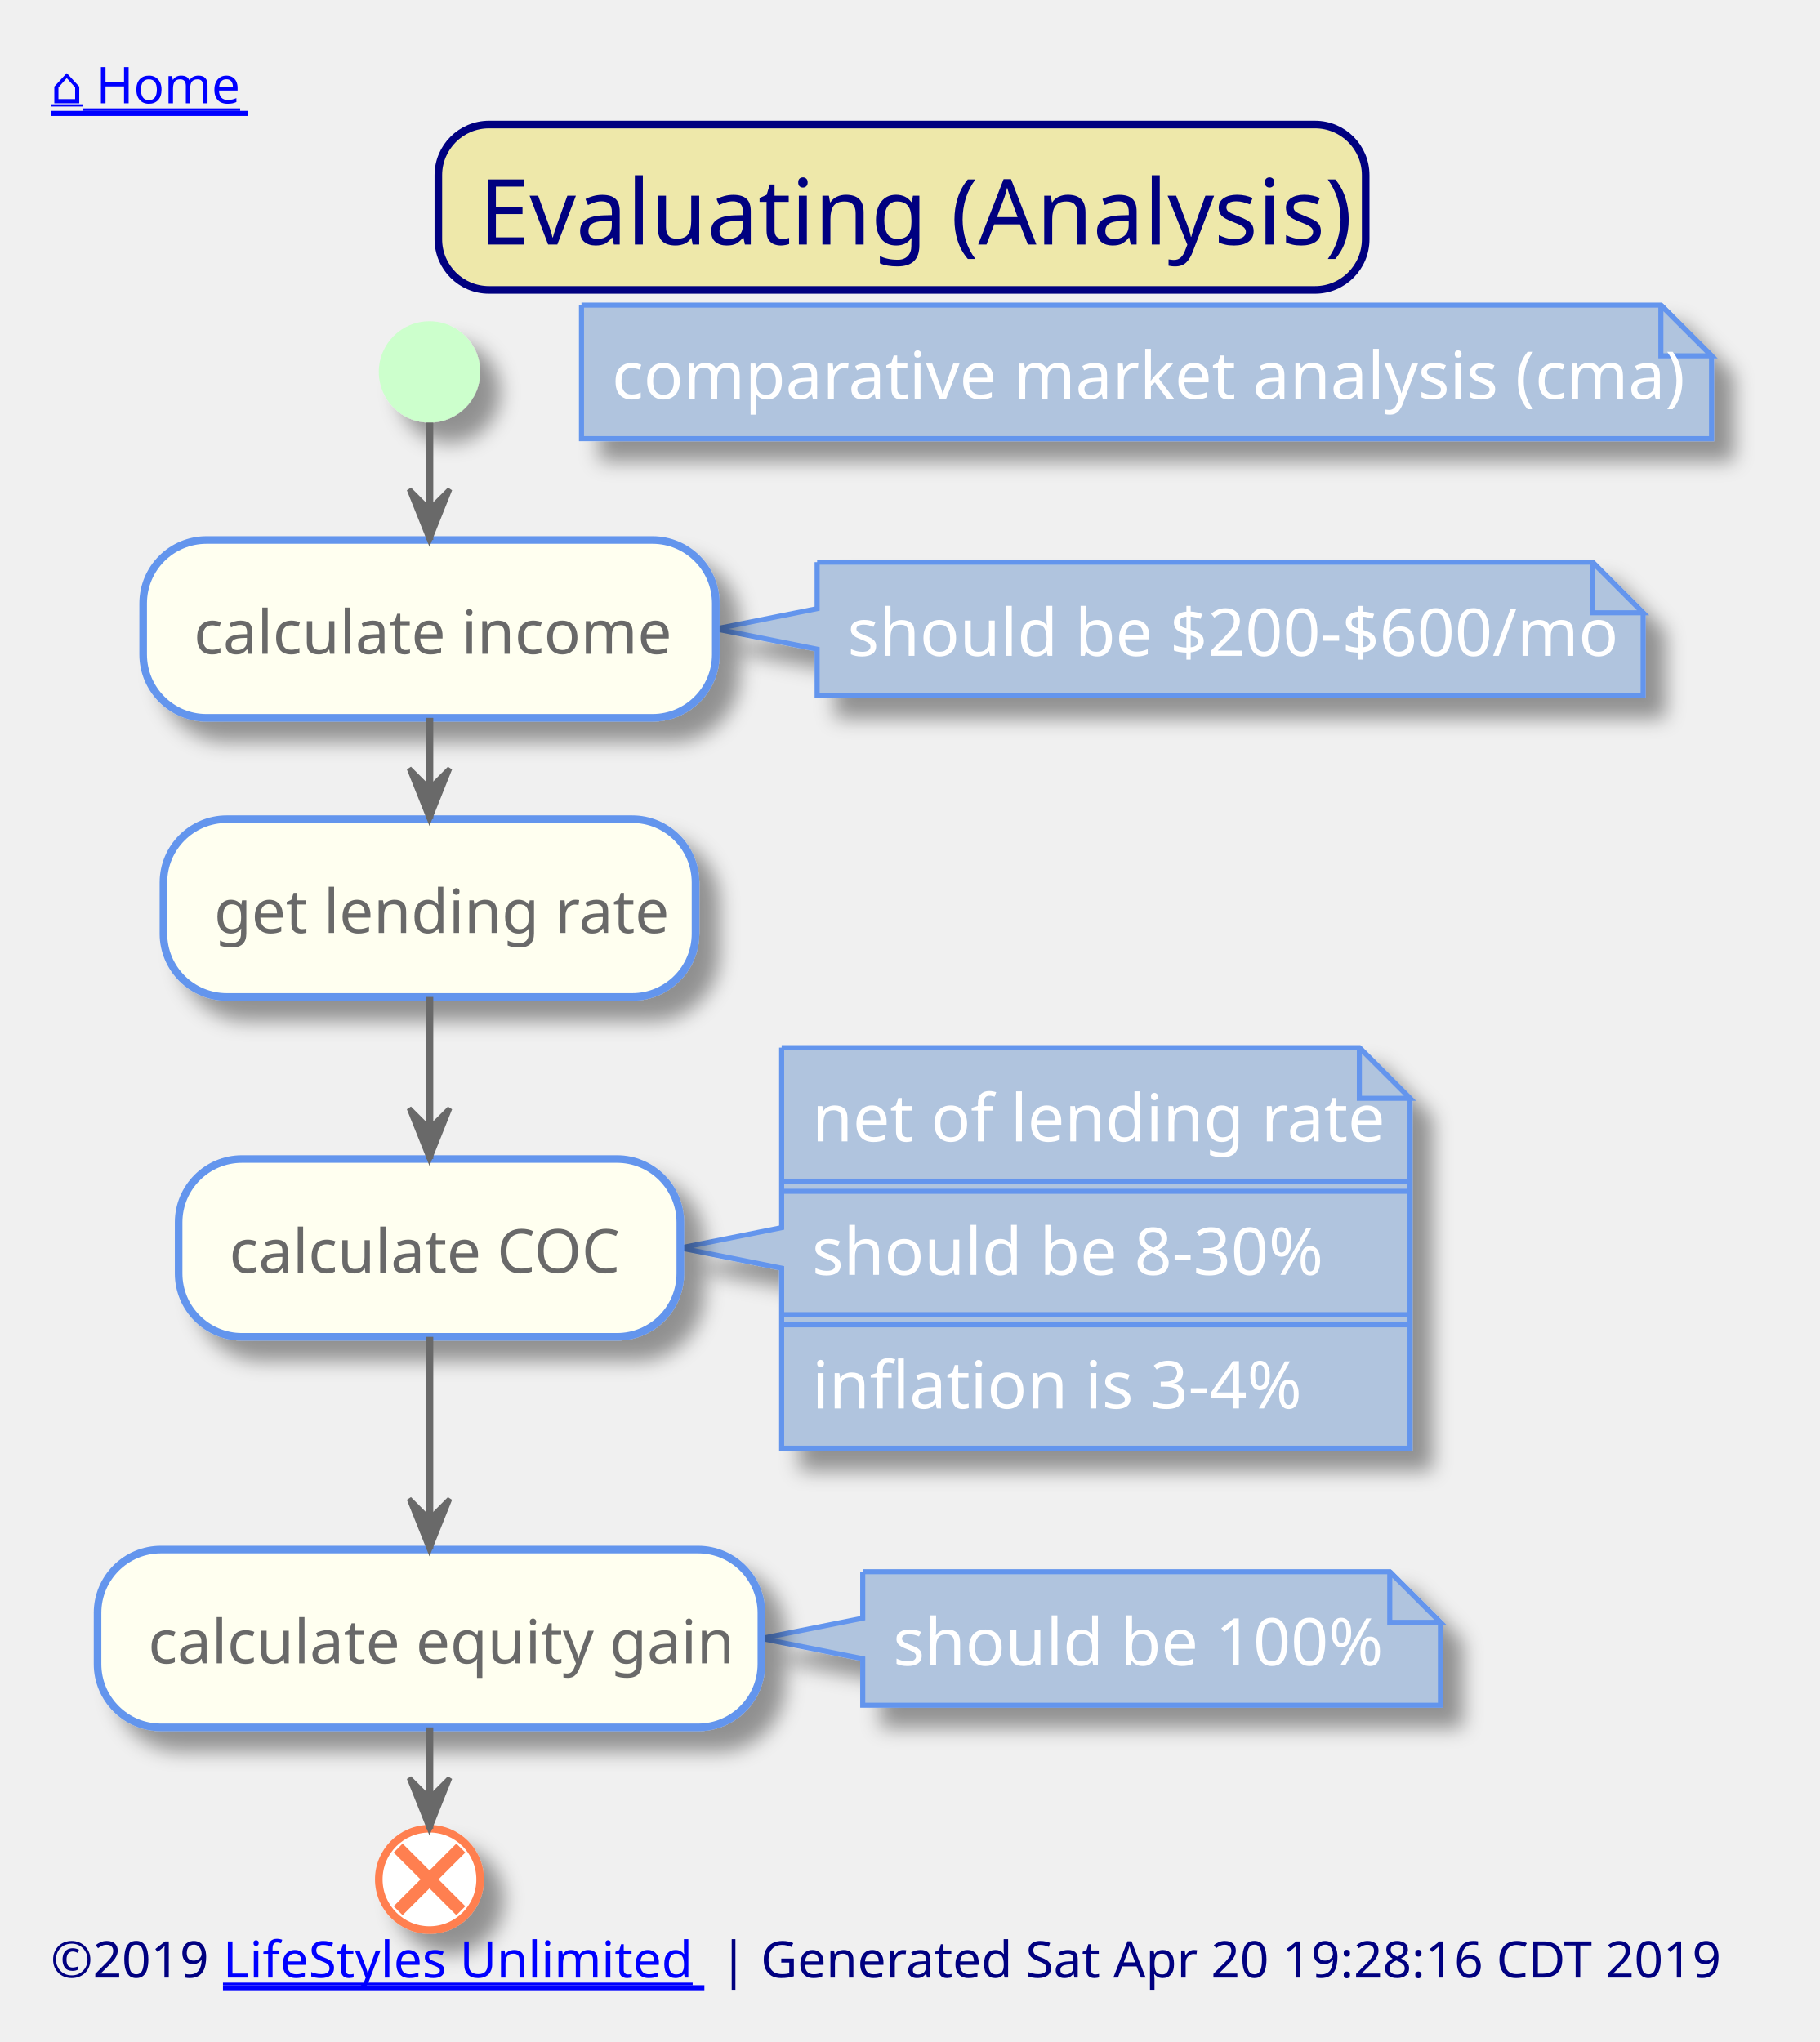
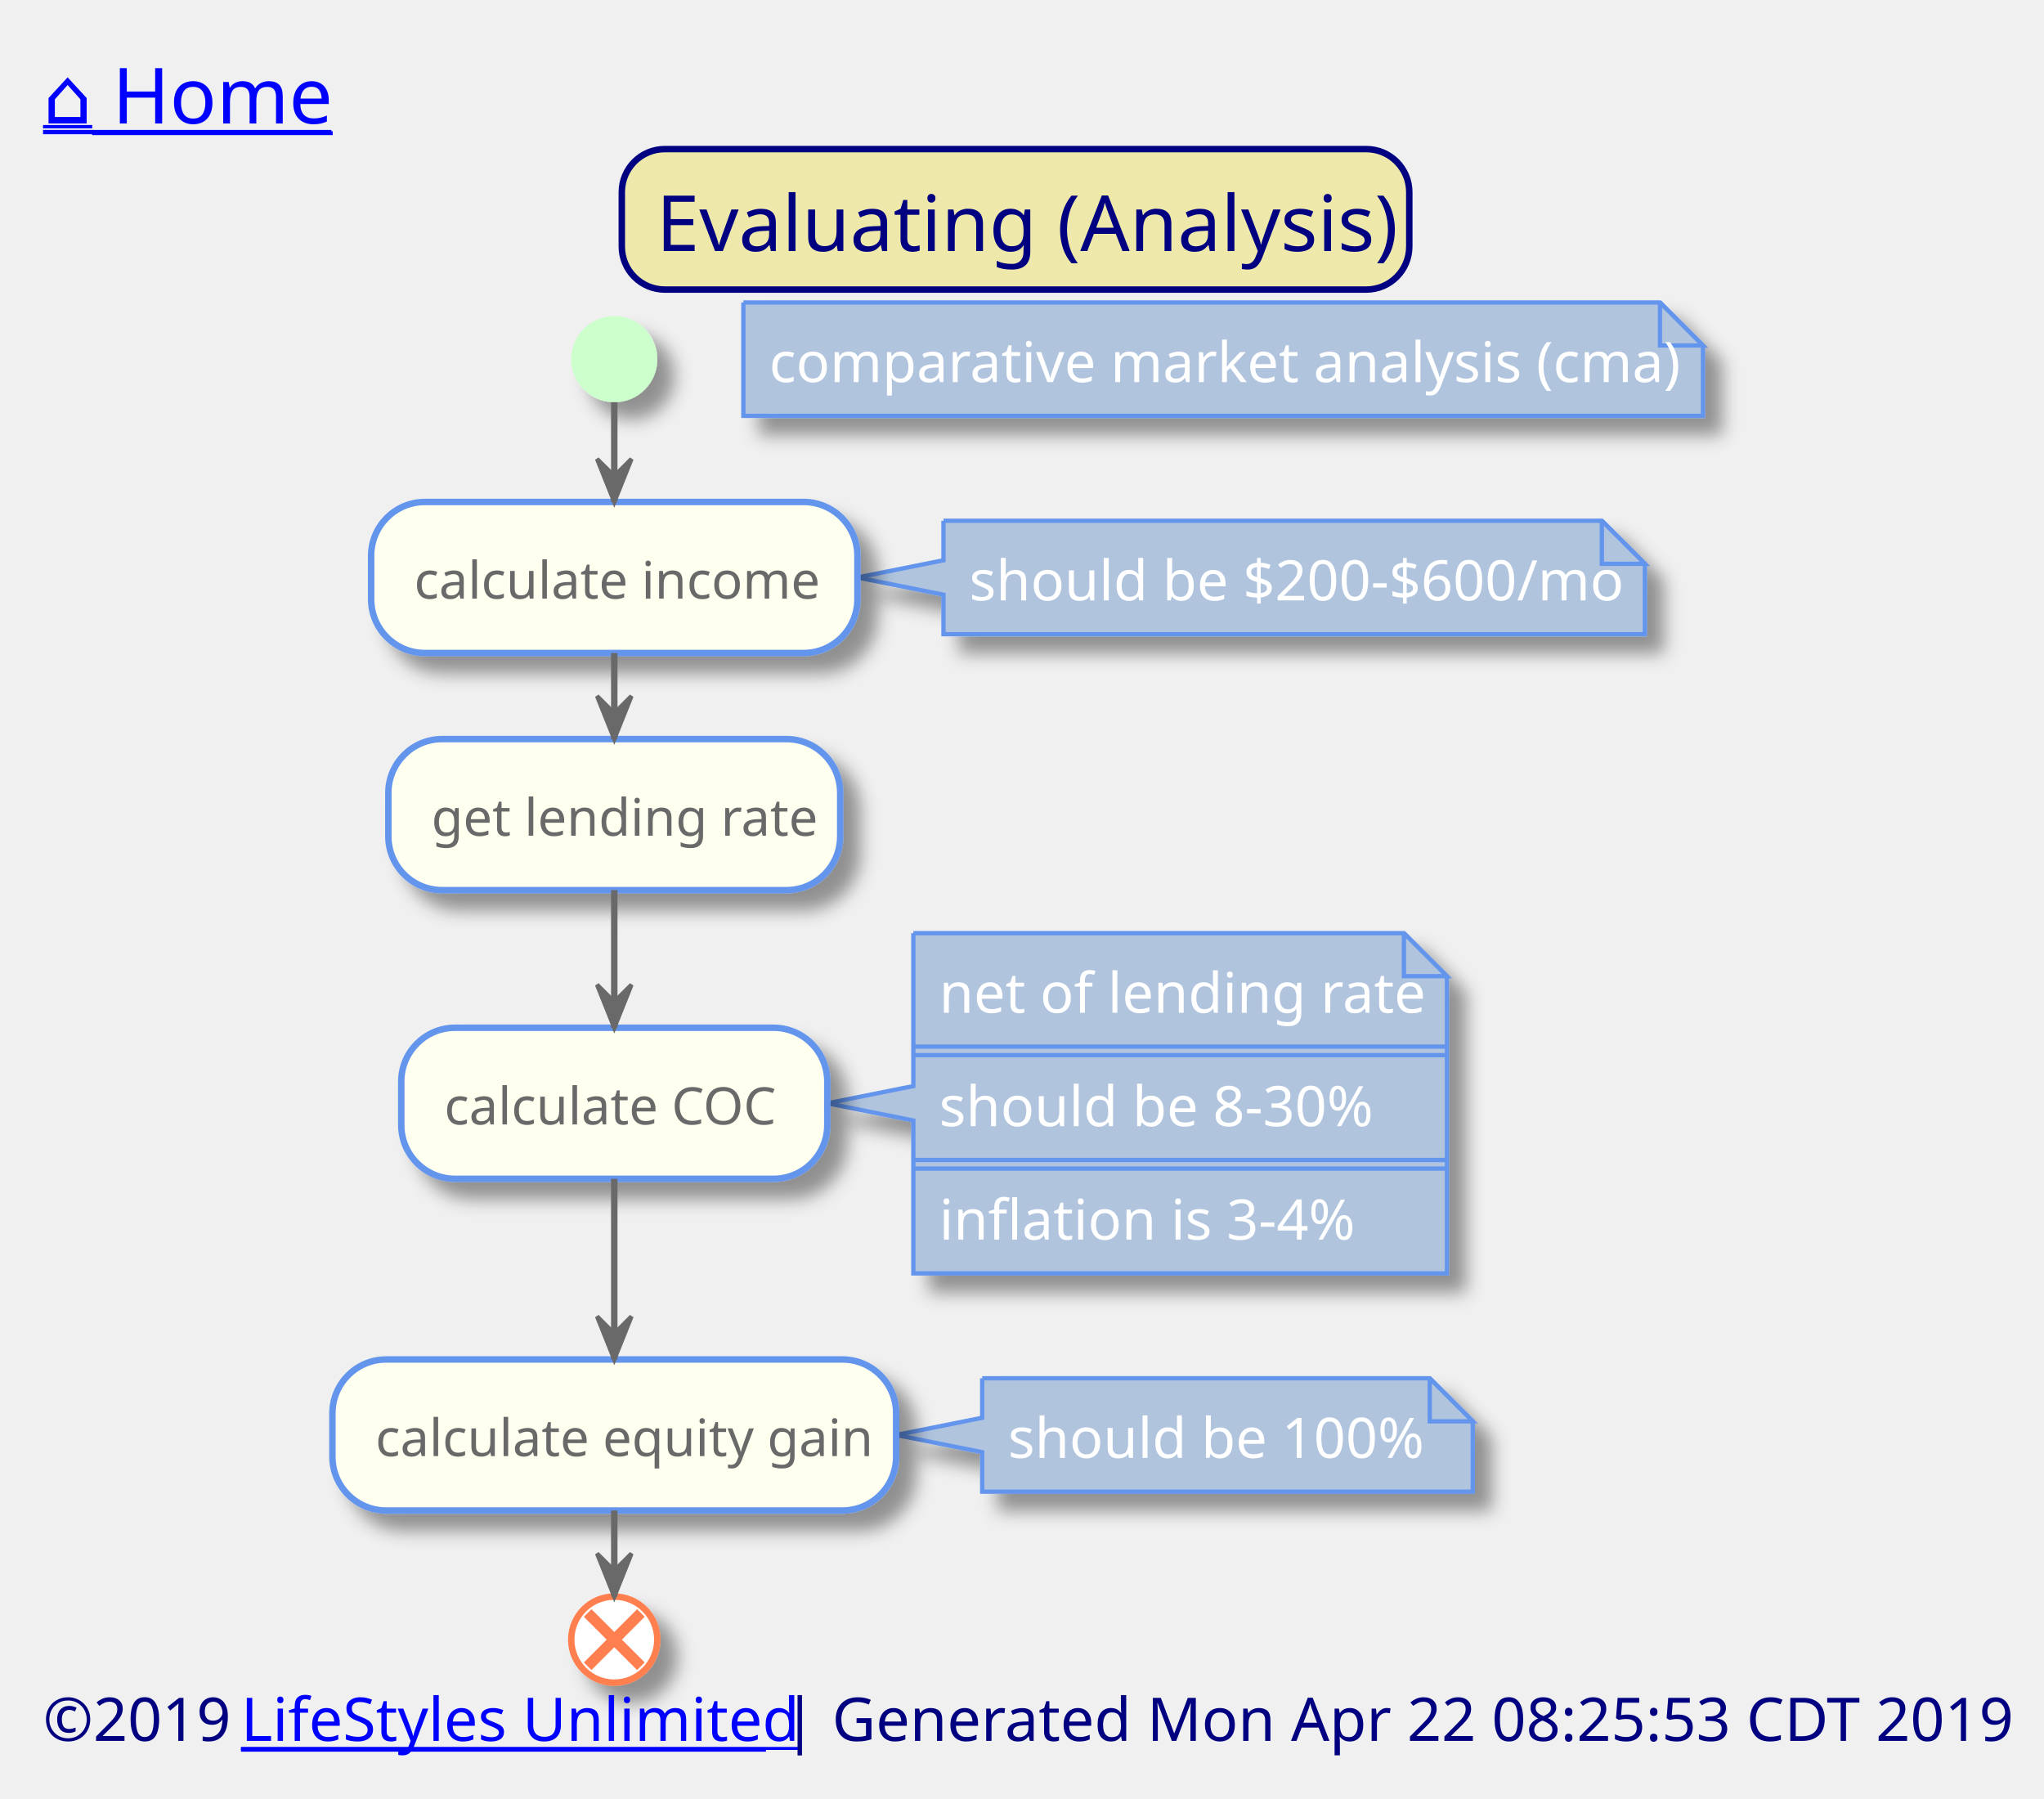
- <svg xmlns="http://www.w3.org/2000/svg" xmlns:xlink="http://www.w3.org/1999/xlink" contentScriptType="application/ecmascript" contentStyleType="text/css" height="403px" preserveAspectRatio="none" style="width:359px;height:403px;" version="1.1" viewBox="0 0 359 403" width="359px" zoomAndPan="magnify">
+ <svg xmlns="http://www.w3.org/2000/svg" xmlns:xlink="http://www.w3.org/1999/xlink" contentScriptType="application/ecmascript" contentStyleType="text/css" height="418px" preserveAspectRatio="none" style="width:475px;height:418px;" version="1.1" viewBox="0 0 475 418" width="475px" zoomAndPan="magnify">
  <defs>
    <style type="text/css">path:hover { stroke: #0000FF !important;}</style>
-     <filter height="300%" id="f1nk8cta0t9dd7" width="300%" x="-1" y="-1">
+     <filter height="300%" id="fzzydy6i2rh3a" width="300%" x="-1" y="-1">
      <feGaussianBlur result="blurOut" stdDeviation="2.0" />
      <feColorMatrix in="blurOut" result="blurOut2" type="matrix" values="0 0 0 0 0 0 0 0 0 0 0 0 0 0 0 0 0 0 .4 0" />
      <feOffset dx="4.0" dy="4.0" in="blurOut2" result="blurOut3" />
      <feBlend in="SourceGraphic" in2="blurOut3" mode="normal" />
    </filter>
  </defs>
  <g>
    <a target="_top" xlink:actuate="onRequest" xlink:href="../index.svg" xlink:show="new" xlink:title="../index.svg" xlink:type="simple">
-       <text fill="#0000FF" font-family="sans-serif" font-size="10" lengthAdjust="spacingAndGlyphs" text-decoration="underline" textLength="39" x="10" y="20.381">⌂ Home</text>
-       <line style="stroke: #0000FF; stroke-width: 1.0;" x1="10" x2="49" y1="22.381" y2="22.381" />
+       <text fill="#0000FF" font-family="sans-serif" font-size="18" lengthAdjust="spacingAndGlyphs" text-decoration="underline" textLength="67" x="10" y="28.686">⌂ Home</text>
+       <line style="stroke: #0000FF; stroke-width: 1.0;" x1="10" x2="77" y1="30.686" y2="30.686" />
    </a>
-     <rect fill="#EEE8AA" height="32.641" rx="10" ry="10" style="stroke: #000080; stroke-width: 1.5;" width="183" x="86.5" y="24.578" />
-     <text fill="#000080" font-family="sans-serif" font-size="18" lengthAdjust="spacingAndGlyphs" textLength="167" x="94.5" y="48.264">Evaluating (Analysis)</text>
-     <path d="M114.75,60.219 L114.75,86.57 L337.75,86.57 L337.75,70.219 L327.75,60.219 L114.75,60.219 " fill="#B0C4DE" filter="url(#f1nk8cta0t9dd7)" style="stroke: #6495ED; stroke-width: 1.0;" />
-     <path d="M327.75,60.219 L327.75,70.219 L337.75,70.219 L327.75,60.219 " fill="#B0C4DE" style="stroke: #6495ED; stroke-width: 1.0;" />
-     <text fill="#FFFFFF" font-family="sans-serif" font-size="13" lengthAdjust="spacingAndGlyphs" textLength="202" x="120.75" y="78.714">comparative market analysis (cma)</text>
-     <ellipse cx="84.75" cy="73.394" fill="#CCFFCC" filter="url(#f1nk8cta0t9dd7)" rx="10" ry="10" style="stroke: none; stroke-width: 1.0;" />
-     <path d="M161.25,110.941 L161.25,120.117 L141.25,124.117 L161.25,128.117 L161.25,137.293 A0,0 0 0 0 161.25,137.293 L324.25,137.293 A0,0 0 0 0 324.25,137.293 L324.25,120.941 L314.25,110.941 L161.25,110.941 A0,0 0 0 0 161.25,110.941 " fill="#B0C4DE" filter="url(#f1nk8cta0t9dd7)" style="stroke: #6495ED; stroke-width: 1.0;" />
-     <path d="M314.25,110.941 L314.25,120.941 L324.25,120.941 L314.25,110.941 " fill="#B0C4DE" style="stroke: #6495ED; stroke-width: 1.0;" />
-     <text fill="#FFFFFF" font-family="sans-serif" font-size="13" lengthAdjust="spacingAndGlyphs" textLength="142" x="167.25" y="129.436">should be $200-$600/mo</text>
-     <rect fill="#FFFFF0" filter="url(#f1nk8cta0t9dd7)" height="35.094" rx="12.5" ry="12.5" style="stroke: #6495ED; stroke-width: 1.5;" width="113" x="28.25" y="106.57" />
-     <text fill="#696969" font-family="sans-serif" font-size="12" lengthAdjust="spacingAndGlyphs" textLength="93" x="38.25" y="129.027">calculate income</text>
-     <rect fill="#FFFFF0" filter="url(#f1nk8cta0t9dd7)" height="35.094" rx="12.5" ry="12.5" style="stroke: #6495ED; stroke-width: 1.5;" width="105" x="32.25" y="161.664" />
-     <text fill="#696969" font-family="sans-serif" font-size="12" lengthAdjust="spacingAndGlyphs" textLength="85" x="42.25" y="184.121">get lending rate</text>
-     <path d="M154.25,206.758 L154.25,242.285 L134.25,246.285 L154.25,250.285 L154.25,285.812 A0,0 0 0 0 154.25,285.812 L278.25,285.812 A0,0 0 0 0 278.25,285.812 L278.25,216.758 L268.25,206.758 L154.25,206.758 A0,0 0 0 0 154.25,206.758 " fill="#B0C4DE" filter="url(#f1nk8cta0t9dd7)" style="stroke: #6495ED; stroke-width: 1.0;" />
-     <path d="M268.25,206.758 L268.25,216.758 L278.25,216.758 L268.25,206.758 " fill="#B0C4DE" style="stroke: #6495ED; stroke-width: 1.0;" />
-     <text fill="#FFFFFF" font-family="sans-serif" font-size="13" lengthAdjust="spacingAndGlyphs" textLength="103" x="160.25" y="225.253">net of lending rate</text>
-     <line style="stroke: #6495ED; stroke-width: 1.0;" x1="154.25" x2="278.25" y1="233.109" y2="233.109" />
-     <line style="stroke: #6495ED; stroke-width: 1.0;" x1="154.25" x2="278.25" y1="235.109" y2="235.109" />
-     <text fill="#FFFFFF" font-family="sans-serif" font-size="13" lengthAdjust="spacingAndGlyphs" textLength="97" x="160.25" y="251.605">should be 8-30%</text>
-     <line style="stroke: #6495ED; stroke-width: 1.0;" x1="154.25" x2="278.25" y1="259.461" y2="259.461" />
-     <line style="stroke: #6495ED; stroke-width: 1.0;" x1="154.25" x2="278.25" y1="261.461" y2="261.461" />
-     <text fill="#FFFFFF" font-family="sans-serif" font-size="13" lengthAdjust="spacingAndGlyphs" textLength="92" x="160.25" y="277.956">inflation is 3-4%</text>
-     <rect fill="#FFFFF0" filter="url(#f1nk8cta0t9dd7)" height="35.094" rx="12.5" ry="12.5" style="stroke: #6495ED; stroke-width: 1.5;" width="99" x="35.25" y="228.738" />
-     <text fill="#696969" font-family="sans-serif" font-size="12" lengthAdjust="spacingAndGlyphs" textLength="79" x="45.25" y="251.195">calculate COC</text>
-     <path d="M170.25,310.184 L170.25,319.359 L150.25,323.359 L170.25,327.359 L170.25,336.535 A0,0 0 0 0 170.25,336.535 L284.25,336.535 A0,0 0 0 0 284.25,336.535 L284.25,320.184 L274.25,310.184 L170.25,310.184 A0,0 0 0 0 170.25,310.184 " fill="#B0C4DE" filter="url(#f1nk8cta0t9dd7)" style="stroke: #6495ED; stroke-width: 1.0;" />
-     <path d="M274.25,310.184 L274.25,320.184 L284.25,320.184 L274.25,310.184 " fill="#B0C4DE" style="stroke: #6495ED; stroke-width: 1.0;" />
-     <text fill="#FFFFFF" font-family="sans-serif" font-size="13" lengthAdjust="spacingAndGlyphs" textLength="93" x="176.25" y="328.679">should be 100%</text>
-     <rect fill="#FFFFF0" filter="url(#f1nk8cta0t9dd7)" height="35.094" rx="12.5" ry="12.5" style="stroke: #6495ED; stroke-width: 1.5;" width="131" x="19.25" y="305.812" />
-     <text fill="#696969" font-family="sans-serif" font-size="12" lengthAdjust="spacingAndGlyphs" textLength="111" x="29.25" y="328.269">calculate equity gain</text>
-     <ellipse cx="84.75" cy="370.906" fill="#FFFFFF" filter="url(#f1nk8cta0t9dd7)" rx="10" ry="10" style="stroke: #FF7F50; stroke-width: 1.5;" />
-     <line style="stroke: #FF7F50; stroke-width: 2.5;" x1="78.563" x2="90.937" y1="364.719" y2="377.093" />
-     <line style="stroke: #FF7F50; stroke-width: 2.5;" x1="90.937" x2="78.563" y1="364.719" y2="377.093" />
-     <line style="stroke: #696969; stroke-width: 1.5;" x1="84.75" x2="84.75" y1="83.394" y2="106.57" />
-     <polygon fill="#696969" points="80.75,96.57,84.75,106.57,88.75,96.57,84.75,100.57" style="stroke: #696969; stroke-width: 1.0;" />
-     <line style="stroke: #696969; stroke-width: 1.5;" x1="84.75" x2="84.75" y1="141.664" y2="161.664" />
-     <polygon fill="#696969" points="80.75,151.664,84.75,161.664,88.75,151.664,84.75,155.664" style="stroke: #696969; stroke-width: 1.0;" />
-     <line style="stroke: #696969; stroke-width: 1.5;" x1="84.75" x2="84.75" y1="196.758" y2="228.738" />
-     <polygon fill="#696969" points="80.75,218.738,84.75,228.738,88.75,218.738,84.75,222.738" style="stroke: #696969; stroke-width: 1.0;" />
-     <line style="stroke: #696969; stroke-width: 1.5;" x1="84.75" x2="84.75" y1="263.832" y2="305.812" />
-     <polygon fill="#696969" points="80.75,295.812,84.75,305.812,88.75,295.812,84.75,299.812" style="stroke: #696969; stroke-width: 1.0;" />
-     <line style="stroke: #696969; stroke-width: 1.5;" x1="84.75" x2="84.75" y1="340.906" y2="360.906" />
-     <polygon fill="#696969" points="80.75,350.906,84.75,360.906,88.75,350.906,84.75,354.906" style="stroke: #696969; stroke-width: 1.0;" />
-     <text fill="#000080" font-family="sans-serif" font-size="10" lengthAdjust="spacingAndGlyphs" textLength="31" x="10" y="390.287">©2019</text>
+     <rect fill="#EEE8AA" height="32.641" rx="10" ry="10" style="stroke: #000080; stroke-width: 1.5;" width="183" x="144.5" y="34.641" />
+     <text fill="#000080" font-family="sans-serif" font-size="18" lengthAdjust="spacingAndGlyphs" textLength="167" x="152.5" y="58.326">Evaluating (Analysis)</text>
+     <path d="M172.75,70.281 L172.75,96.633 L395.75,96.633 L395.75,80.281 L385.75,70.281 L172.75,70.281 " fill="#B0C4DE" filter="url(#fzzydy6i2rh3a)" style="stroke: #6495ED; stroke-width: 1.0;" />
+     <path d="M385.75,70.281 L385.75,80.281 L395.75,80.281 L385.75,70.281 " fill="#B0C4DE" style="stroke: #6495ED; stroke-width: 1.0;" />
+     <text fill="#FFFFFF" font-family="sans-serif" font-size="13" lengthAdjust="spacingAndGlyphs" textLength="202" x="178.75" y="88.776">comparative market analysis (cma)</text>
+     <ellipse cx="142.75" cy="83.457" fill="#CCFFCC" filter="url(#fzzydy6i2rh3a)" rx="10" ry="10" style="stroke: none; stroke-width: 1.0;" />
+     <path d="M219.25,121.004 L219.25,130.18 L199.25,134.18 L219.25,138.18 L219.25,147.356 A0,0 0 0 0 219.25,147.356 L382.25,147.356 A0,0 0 0 0 382.25,147.356 L382.25,131.004 L372.25,121.004 L219.25,121.004 A0,0 0 0 0 219.25,121.004 " fill="#B0C4DE" filter="url(#fzzydy6i2rh3a)" style="stroke: #6495ED; stroke-width: 1.0;" />
+     <path d="M372.25,121.004 L372.25,131.004 L382.25,131.004 L372.25,121.004 " fill="#B0C4DE" style="stroke: #6495ED; stroke-width: 1.0;" />
+     <text fill="#FFFFFF" font-family="sans-serif" font-size="13" lengthAdjust="spacingAndGlyphs" textLength="142" x="225.25" y="139.499">should be $200-$600/mo</text>
+     <rect fill="#FFFFF0" filter="url(#fzzydy6i2rh3a)" height="35.094" rx="12.5" ry="12.5" style="stroke: #6495ED; stroke-width: 1.5;" width="113" x="86.25" y="116.633" />
+     <text fill="#696969" font-family="sans-serif" font-size="12" lengthAdjust="spacingAndGlyphs" textLength="93" x="96.25" y="139.09">calculate income</text>
+     <rect fill="#FFFFF0" filter="url(#fzzydy6i2rh3a)" height="35.094" rx="12.5" ry="12.5" style="stroke: #6495ED; stroke-width: 1.5;" width="105" x="90.25" y="171.727" />
+     <text fill="#696969" font-family="sans-serif" font-size="12" lengthAdjust="spacingAndGlyphs" textLength="85" x="100.25" y="194.184">get lending rate</text>
+     <path d="M212.25,216.82 L212.25,252.348 L192.25,256.348 L212.25,260.348 L212.25,295.875 A0,0 0 0 0 212.25,295.875 L336.25,295.875 A0,0 0 0 0 336.25,295.875 L336.25,226.82 L326.25,216.82 L212.25,216.82 A0,0 0 0 0 212.25,216.82 " fill="#B0C4DE" filter="url(#fzzydy6i2rh3a)" style="stroke: #6495ED; stroke-width: 1.0;" />
+     <path d="M326.25,216.82 L326.25,226.82 L336.25,226.82 L326.25,216.82 " fill="#B0C4DE" style="stroke: #6495ED; stroke-width: 1.0;" />
+     <text fill="#FFFFFF" font-family="sans-serif" font-size="13" lengthAdjust="spacingAndGlyphs" textLength="103" x="218.25" y="235.315">net of lending rate</text>
+     <line style="stroke: #6495ED; stroke-width: 1.0;" x1="212.25" x2="336.25" y1="243.172" y2="243.172" />
+     <line style="stroke: #6495ED; stroke-width: 1.0;" x1="212.25" x2="336.25" y1="245.172" y2="245.172" />
+     <text fill="#FFFFFF" font-family="sans-serif" font-size="13" lengthAdjust="spacingAndGlyphs" textLength="97" x="218.25" y="261.667">should be 8-30%</text>
+     <line style="stroke: #6495ED; stroke-width: 1.0;" x1="212.25" x2="336.25" y1="269.523" y2="269.523" />
+     <line style="stroke: #6495ED; stroke-width: 1.0;" x1="212.25" x2="336.25" y1="271.523" y2="271.523" />
+     <text fill="#FFFFFF" font-family="sans-serif" font-size="13" lengthAdjust="spacingAndGlyphs" textLength="92" x="218.25" y="288.019">inflation is 3-4%</text>
+     <rect fill="#FFFFF0" filter="url(#fzzydy6i2rh3a)" height="35.094" rx="12.5" ry="12.5" style="stroke: #6495ED; stroke-width: 1.5;" width="99" x="93.25" y="238.801" />
+     <text fill="#696969" font-family="sans-serif" font-size="12" lengthAdjust="spacingAndGlyphs" textLength="79" x="103.25" y="261.258">calculate COC</text>
+     <path d="M228.25,320.246 L228.25,329.422 L208.25,333.422 L228.25,337.422 L228.25,346.598 A0,0 0 0 0 228.25,346.598 L342.25,346.598 A0,0 0 0 0 342.25,346.598 L342.25,330.246 L332.25,320.246 L228.25,320.246 A0,0 0 0 0 228.25,320.246 " fill="#B0C4DE" filter="url(#fzzydy6i2rh3a)" style="stroke: #6495ED; stroke-width: 1.0;" />
+     <path d="M332.25,320.246 L332.25,330.246 L342.25,330.246 L332.25,320.246 " fill="#B0C4DE" style="stroke: #6495ED; stroke-width: 1.0;" />
+     <text fill="#FFFFFF" font-family="sans-serif" font-size="13" lengthAdjust="spacingAndGlyphs" textLength="93" x="234.25" y="338.741">should be 100%</text>
+     <rect fill="#FFFFF0" filter="url(#fzzydy6i2rh3a)" height="35.094" rx="12.5" ry="12.5" style="stroke: #6495ED; stroke-width: 1.5;" width="131" x="77.25" y="315.875" />
+     <text fill="#696969" font-family="sans-serif" font-size="12" lengthAdjust="spacingAndGlyphs" textLength="111" x="87.25" y="338.332">calculate equity gain</text>
+     <ellipse cx="142.75" cy="380.969" fill="#FFFFFF" filter="url(#fzzydy6i2rh3a)" rx="10" ry="10" style="stroke: #FF7F50; stroke-width: 1.5;" />
+     <line style="stroke: #FF7F50; stroke-width: 2.5;" x1="136.563" x2="148.937" y1="374.782" y2="387.156" />
+     <line style="stroke: #FF7F50; stroke-width: 2.5;" x1="148.937" x2="136.563" y1="374.782" y2="387.156" />
+     <line style="stroke: #696969; stroke-width: 1.5;" x1="142.75" x2="142.75" y1="93.457" y2="116.633" />
+     <polygon fill="#696969" points="138.75,106.633,142.75,116.633,146.75,106.633,142.75,110.633" style="stroke: #696969; stroke-width: 1.0;" />
+     <line style="stroke: #696969; stroke-width: 1.5;" x1="142.75" x2="142.75" y1="151.727" y2="171.727" />
+     <polygon fill="#696969" points="138.75,161.727,142.75,171.727,146.75,161.727,142.75,165.727" style="stroke: #696969; stroke-width: 1.0;" />
+     <line style="stroke: #696969; stroke-width: 1.5;" x1="142.75" x2="142.75" y1="206.82" y2="238.801" />
+     <polygon fill="#696969" points="138.75,228.801,142.75,238.801,146.75,228.801,142.75,232.801" style="stroke: #696969; stroke-width: 1.0;" />
+     <line style="stroke: #696969; stroke-width: 1.5;" x1="142.75" x2="142.75" y1="273.894" y2="315.875" />
+     <polygon fill="#696969" points="138.75,305.875,142.75,315.875,146.75,305.875,142.75,309.875" style="stroke: #696969; stroke-width: 1.0;" />
+     <line style="stroke: #696969; stroke-width: 1.5;" x1="142.75" x2="142.75" y1="350.969" y2="370.969" />
+     <polygon fill="#696969" points="138.75,360.969,142.75,370.969,146.75,360.969,142.75,364.969" style="stroke: #696969; stroke-width: 1.0;" />
+     <text fill="#000080" font-family="sans-serif" font-size="14" lengthAdjust="spacingAndGlyphs" textLength="42" x="10" y="404.502">©2019</text>
    <a target="_top" xlink:actuate="onRequest" xlink:href="http://www.lifestylesunlimited.com" xlink:show="new" xlink:title="http://www.lifestylesunlimited.com" xlink:type="simple">
-       <text fill="#0000FF" font-family="sans-serif" font-size="10" lengthAdjust="spacingAndGlyphs" text-decoration="underline" textLength="95" x="44" y="390.287">LifeStyles Unlimited</text>
-       <line style="stroke: #0000FF; stroke-width: 1.0;" x1="44" x2="139" y1="392.287" y2="392.287" />
+       <text fill="#0000FF" font-family="sans-serif" font-size="14" lengthAdjust="spacingAndGlyphs" text-decoration="underline" textLength="122" x="56" y="404.502">LifeStyles Unlimited</text>
+       <line style="stroke: #0000FF; stroke-width: 1.0;" x1="56" x2="178" y1="406.502" y2="406.502" />
    </a>
-     <text fill="#000080" font-family="sans-serif" font-size="10" lengthAdjust="spacingAndGlyphs" textLength="205" x="142" y="390.287">| Generated Sat Apr 20 19:28:16 CDT 2019</text>
+     <text fill="#000080" font-family="sans-serif" font-size="14" lengthAdjust="spacingAndGlyphs" textLength="281" x="182" y="404.502">| Generated Mon Apr 22 08:25:53 CDT 2019</text>
  </g>
</svg>
